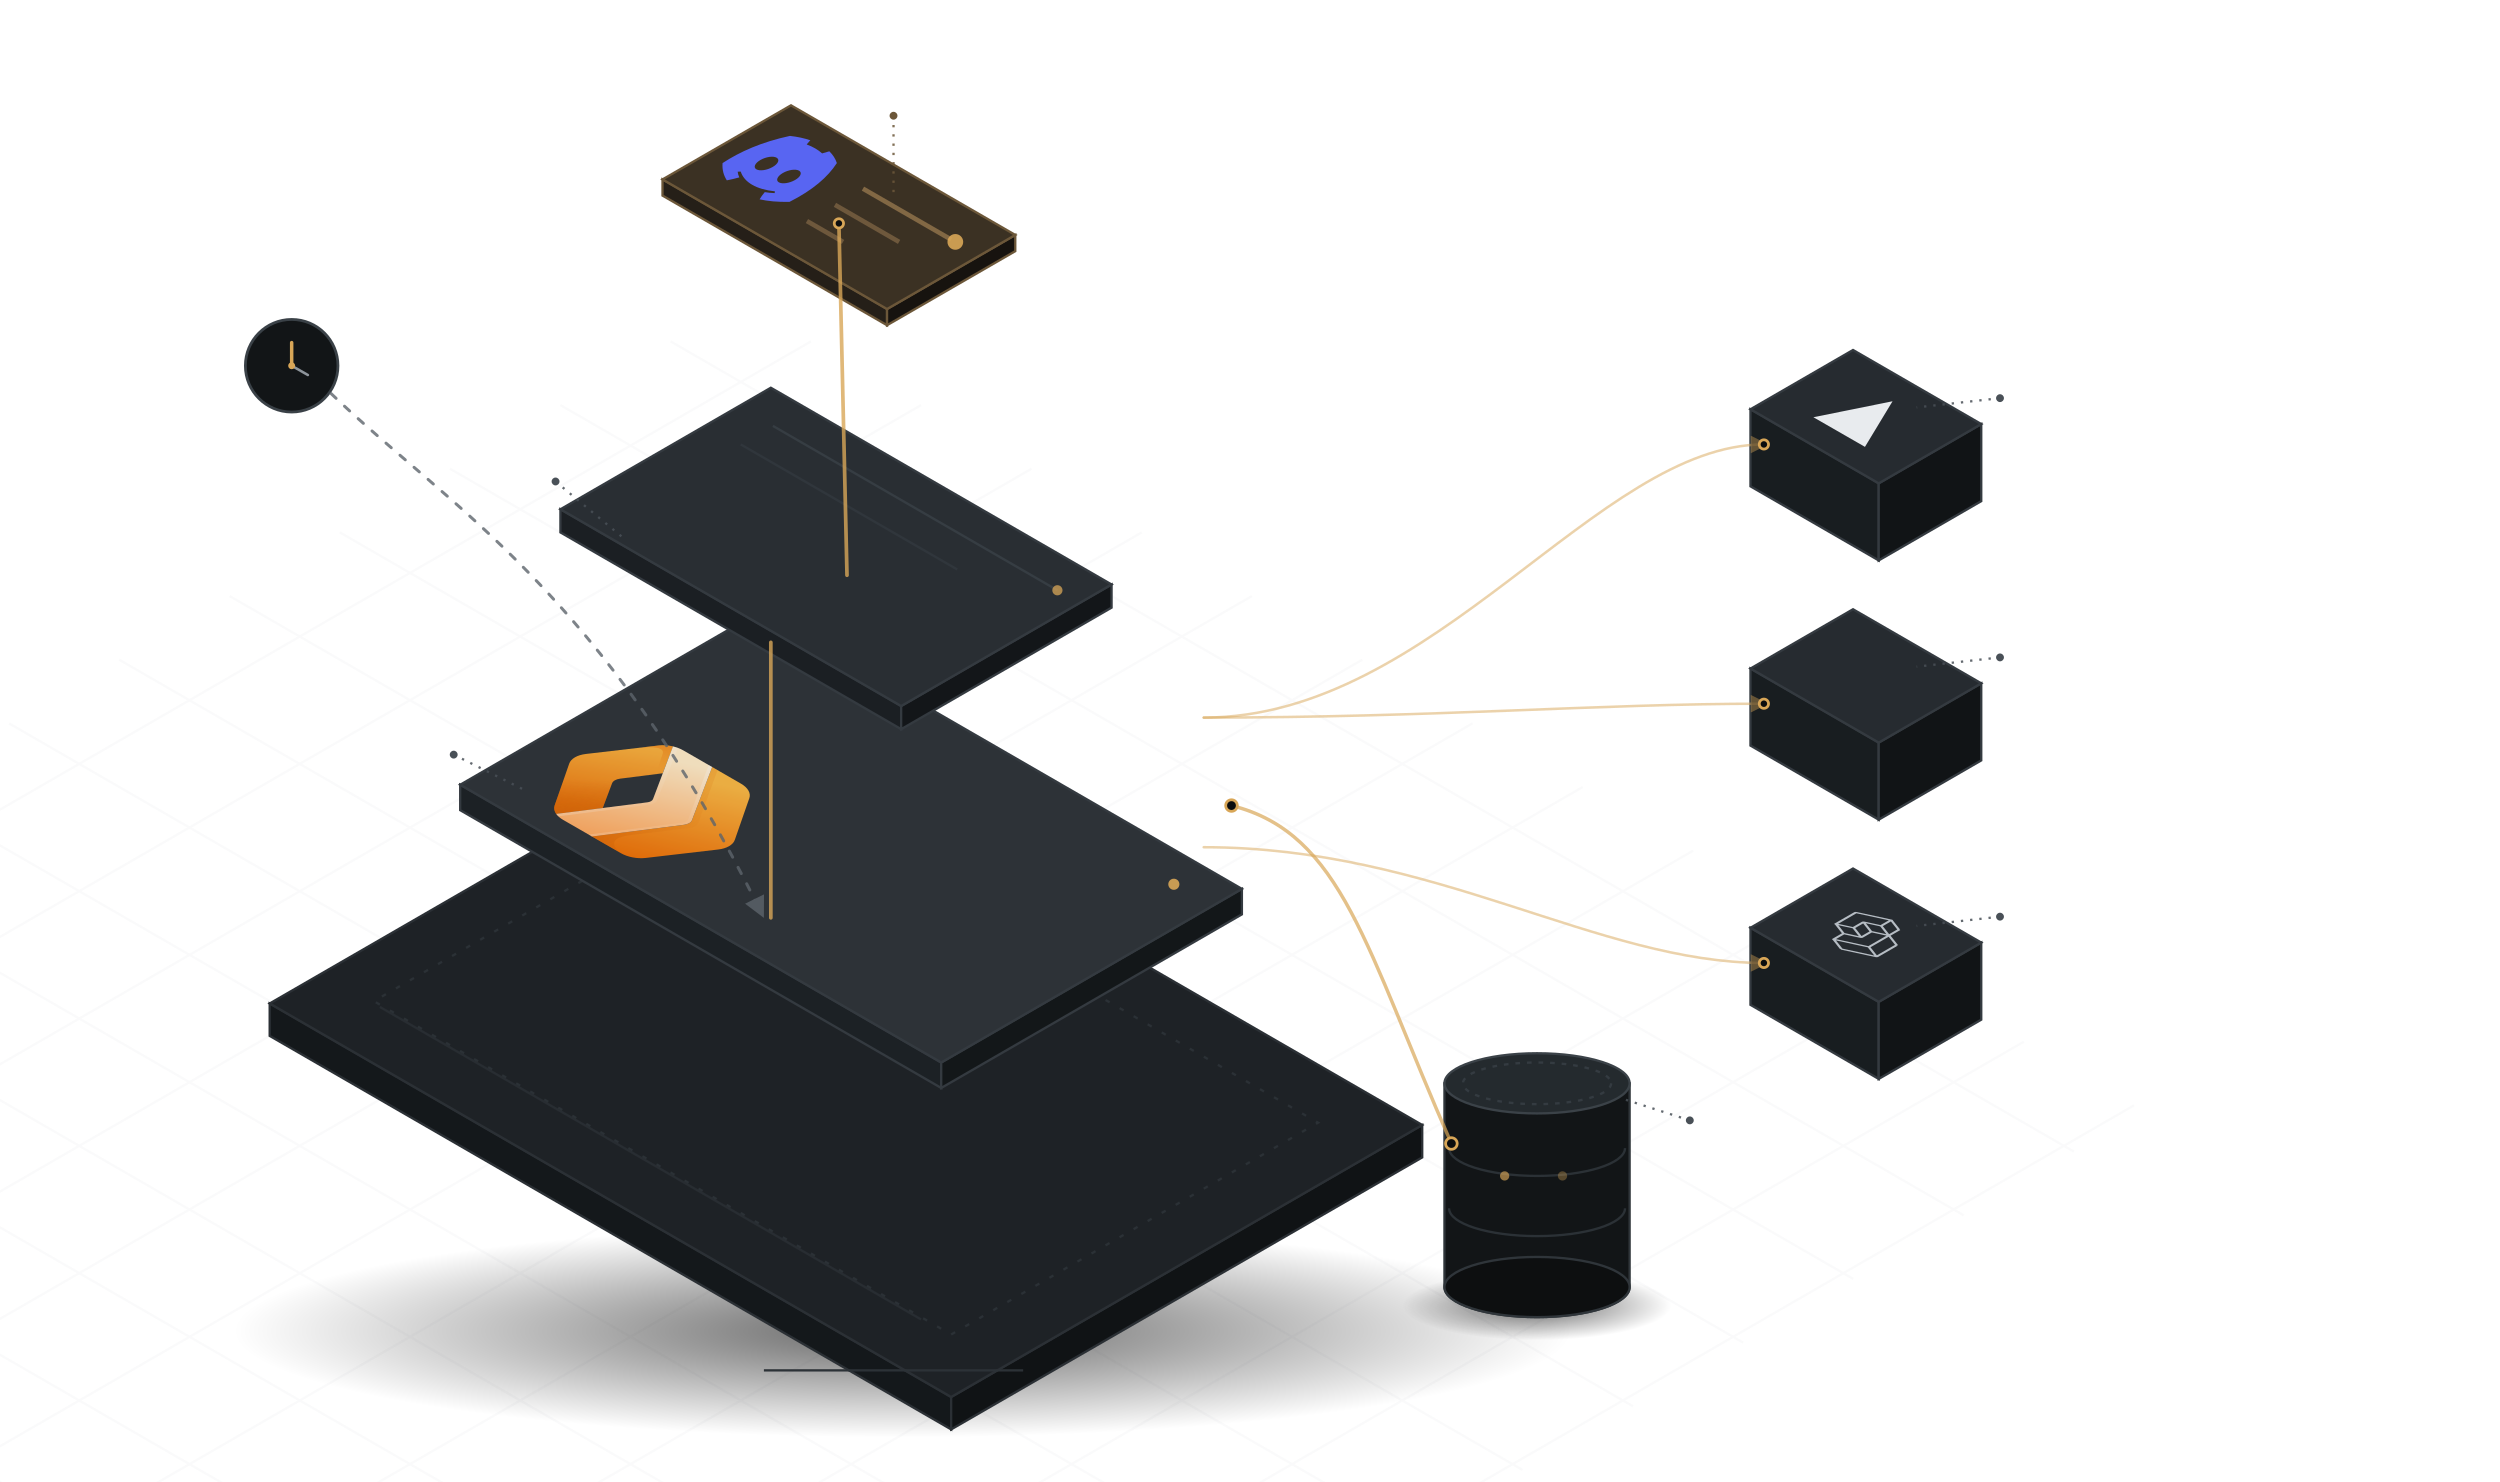
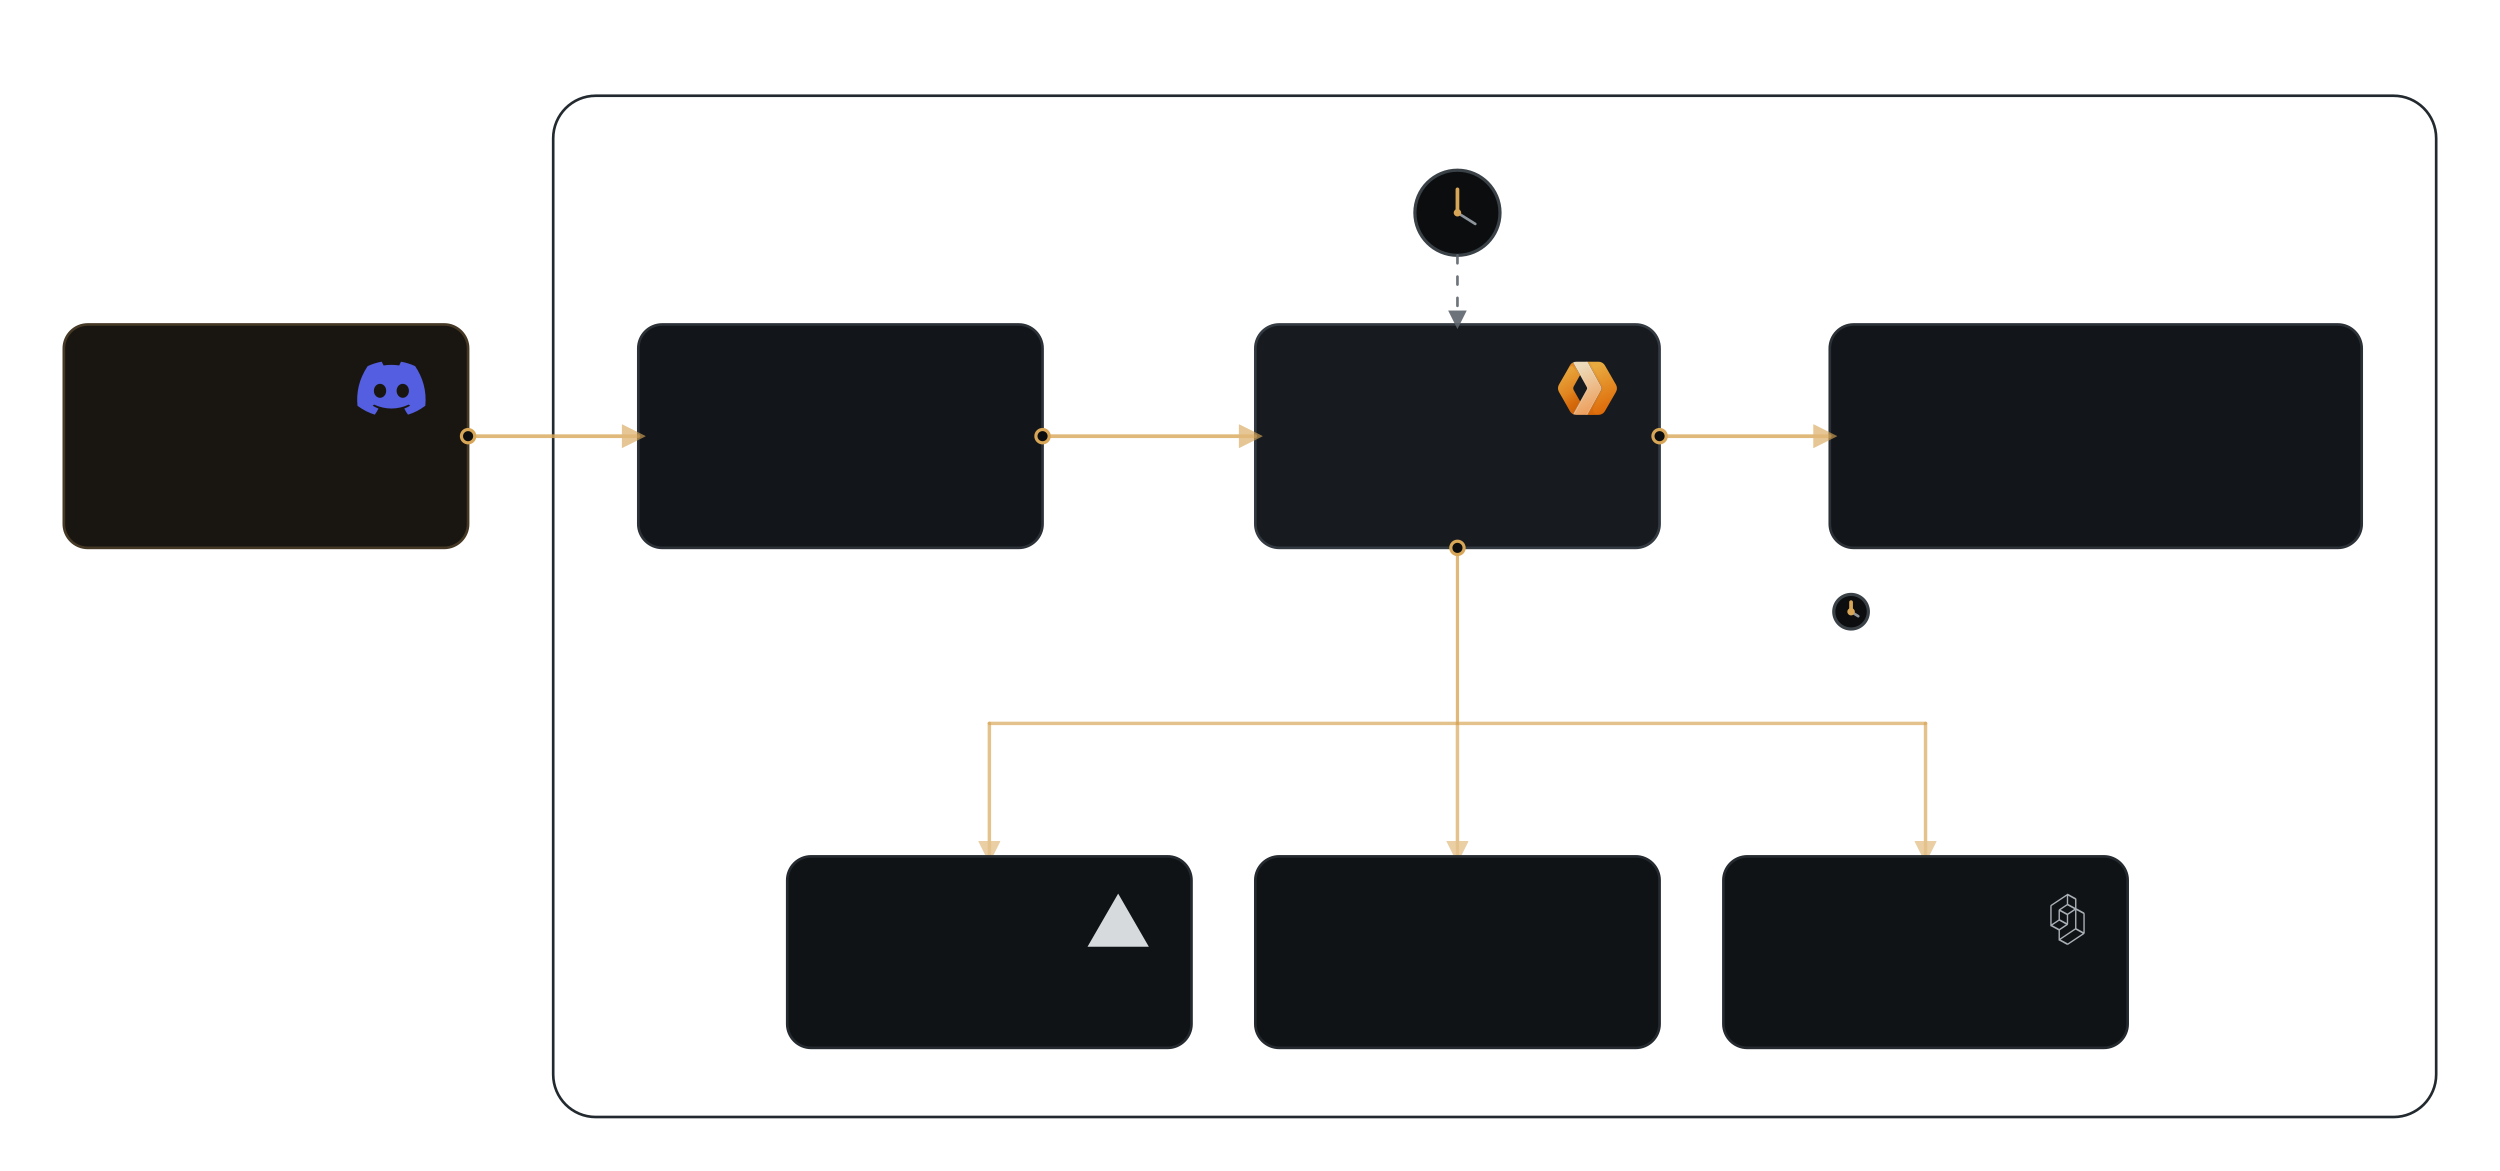
- <svg xmlns="http://www.w3.org/2000/svg" viewBox="0 0 1080 640" fill="none" role="img" aria-labelledby="anatomy-title anatomy-desc">
+ <svg xmlns="http://www.w3.org/2000/svg" viewBox="0 0 940 440" fill="none" role="img" aria-labelledby="anatomy-title anatomy-desc">
  <defs>
-     <radialGradient id="floor" cx="50%" cy="50%" r="50%">
-       <stop offset="0%" stop-color="#000" stop-opacity=".6" />
-       <stop offset="100%" stop-color="#000" stop-opacity="0" />
-     </radialGradient>
-     <marker id="arrow" viewBox="0 0 8 8" refX="6" refY="4" markerWidth="7" markerHeight="7" orient="auto-start-reverse">
+     <marker id="arrow" viewBox="0 0 8 8" refX="5.5" refY="4" markerWidth="6.5" markerHeight="6.5" orient="auto-start-reverse">
      <path d="M 0 0 L 8 4 L 0 8 z" fill="#d8a657" opacity=".8" />
    </marker>
    <marker id="arrow-dim" viewBox="0 0 8 8" refX="6" refY="4" markerWidth="7" markerHeight="7" orient="auto-start-reverse">
      <path d="M 0 0 L 8 4 L 0 8 z" fill="#5d646b" />
    </marker>
  </defs>
-   <g class="grid" stroke="#87909a" stroke-width="1" opacity=".045">
-     <line x1="350.3" y1="147.5" x2="-255.9" y2="497.5" />
-     <line x1="289.7" y1="147.5" x2="895.9" y2="497.5" />
-     <line x1="397.9" y1="175.0" x2="-208.3" y2="525.0" />
-     <line x1="242.1" y1="175.0" x2="848.3" y2="525.0" />
-     <line x1="445.6" y1="202.5" x2="-160.6" y2="552.5" />
-     <line x1="194.4" y1="202.5" x2="800.6" y2="552.5" />
-     <line x1="493.2" y1="230.0" x2="-113.0" y2="580.0" />
-     <line x1="146.8" y1="230.0" x2="753.0" y2="580.0" />
-     <line x1="540.8" y1="257.5" x2="-65.4" y2="607.5" />
-     <line x1="99.2" y1="257.5" x2="705.4" y2="607.5" />
-     <line x1="588.5" y1="285.0" x2="-17.7" y2="635.0" />
-     <line x1="51.5" y1="285.0" x2="657.7" y2="635.0" />
-     <line x1="636.1" y1="312.5" x2="29.9" y2="662.5" />
-     <line x1="3.9" y1="312.5" x2="610.1" y2="662.5" />
-     <line x1="683.7" y1="340.0" x2="77.5" y2="690.0" />
-     <line x1="-43.7" y1="340.0" x2="562.5" y2="690.0" />
-     <line x1="731.4" y1="367.5" x2="125.1" y2="717.5" />
-     <line x1="-91.4" y1="367.5" x2="514.9" y2="717.5" />
-     <line x1="779.0" y1="395.0" x2="172.8" y2="745.0" />
-     <line x1="-139.0" y1="395.0" x2="467.2" y2="745.0" />
-     <line x1="826.6" y1="422.5" x2="220.4" y2="772.5" />
-     <line x1="-186.6" y1="422.5" x2="419.6" y2="772.5" />
-     <line x1="874.3" y1="450.0" x2="268.0" y2="800.0" />
-     <line x1="-234.3" y1="450.0" x2="372.0" y2="800.0" />
-     <line x1="921.9" y1="477.5" x2="315.7" y2="827.5" />
-     <line x1="-281.9" y1="477.5" x2="324.3" y2="827.5" />
+   <rect x="208" y="36" width="708" height="384" rx="16" fill="none" stroke="#232a2f" stroke-width="1" />
+   <text x="228" y="60" class="d-base">Cloudflare edge</text>
+   <g>
+     <rect x="24" y="122" width="152" height="84" rx="9" fill="#191510" stroke="#453926" stroke-width="1" />
+     <text x="42" y="158" class="d-name">Discord</text>
+     <text x="42" y="180" class="d-sub">a member types</text>
+     <g transform="translate(134.3 136) scale(0.1005)" opacity=".92">
+       <path fill="#5865F2" d="M216.856 16.597A208.502 208.502 0 0 0 164.042 0c-2.275 4.113-4.933 9.645-6.766 14.046-19.692-2.961-39.203-2.961-58.533 0-1.832-4.4-4.55-9.933-6.846-14.046a207.809 207.809 0 0 0-52.855 16.638C5.618 67.147-3.443 116.4 1.087 164.956c22.169 16.555 43.653 26.612 64.775 33.193A161.094 161.094 0 0 0 79.735 175.3a136.413 136.413 0 0 1-21.846-10.632 108.636 108.636 0 0 0 5.356-4.237c42.122 19.702 87.89 19.702 129.51 0a131.66 131.66 0 0 0 5.355 4.237 136.07 136.07 0 0 1-21.886 10.653c4.006 8.02 8.638 15.67 13.873 22.848 21.142-6.58 42.646-16.637 64.815-33.213 5.316-56.288-9.08-105.09-38.056-148.36ZM85.474 135.095c-12.645 0-23.015-11.805-23.015-26.18s10.149-26.2 23.015-26.2c12.867 0 23.236 11.804 23.015 26.2.02 14.375-10.148 26.18-23.015 26.18Zm85.051 0c-12.645 0-23.014-11.805-23.014-26.18s10.148-26.2 23.014-26.2c12.867 0 23.236 11.804 23.015 26.2 0 14.375-10.148 26.18-23.015 26.18Z" />
+     </g>
  </g>
-   <ellipse cx="390" cy="575" rx="290" ry="46" fill="url(#floor)" />
-   <polygon points="116.5,433.5 410.9,603.5 410.9,617.5 116.5,447.5" fill="#14181b" stroke="#2b3035" stroke-width="1" />
-   <polygon points="614.4,486.0 410.9,603.5 410.9,617.5 614.4,500.0" fill="#101315" stroke="#2b3035" stroke-width="1" />
-   <polygon points="320.0,316.0 614.4,486.0 410.9,603.5 116.5,433.5" fill="#1e2226" stroke="#2b3035" stroke-width="1" />
-   <polygon points="320.0,341.0 569.4,485.0 410.9,576.5 161.5,432.5" fill="none" stroke="#2e3439" stroke-dasharray="2 5" opacity=".8" />
-   <line x1="164.1" y1="435.0" x2="397.9" y2="570.0" stroke="#2a2f34" opacity=".8" />
-   <ellipse cx="664" cy="564" rx="58" ry="15" fill="url(#floor)" />
-   <path d="M 624 468 L 624 556 A 40 13 0 0 0 704 556 L 704 468 Z" fill="#121517" stroke="#2f353a" />
-   <ellipse cx="664" cy="556" rx="40" ry="13" fill="#0d0f10" stroke="#2f353a" />
-   <ellipse cx="664" cy="468" rx="40" ry="13" fill="#242a2e" stroke="#3b4248" />
-   <ellipse cx="664" cy="468" rx="32" ry="9" fill="none" stroke="#343b41" stroke-dasharray="2 3" />
-   <path d="M 626 496 A 38 12 0 0 0 702 496" fill="none" stroke="#2b3136" />
-   <path d="M 626 522 A 38 12 0 0 0 702 522" fill="none" stroke="#2b3136" />
-   <circle cx="650" cy="508" r="2" fill="#d8a657" opacity=".65" />
-   <circle cx="675" cy="508" r="2" fill="#d8a657" opacity=".35" />
-   <polygon points="198.8,339.0 406.6,459.0 406.6,470.0 198.8,350.0" fill="#1c2125" stroke="#343a40" stroke-width="1" />
-   <polygon points="536.5,384.0 406.6,459.0 406.6,470.0 536.5,395.0" fill="#131719" stroke="#343a40" stroke-width="1" />
-   <polygon points="328.7,264.0 536.5,384.0 406.6,459.0 198.8,339.0" fill="#2d3237" stroke="#343a40" stroke-width="1" />
-   <circle cx="507.1" cy="382.0" r="2.4" fill="#d8a657" opacity=".9" />
-   <g transform="matrix(0.260 0.150 -0.225 0.130 274.360 312.150)" opacity="0.92">
-     <defs>
-       <linearGradient id="wkw-a" x1="50%" x2="25.7%" y1="100%" y2="8.7%">
-         <stop offset="0%" stop-color="#EB6F07" />
-         <stop offset="100%" stop-color="#FAB743" />
-       </linearGradient>
-       <linearGradient id="wkw-b" x1="81%" x2="40.5%" y1="83.7%" y2="29.5%">
-         <stop offset="0%" stop-color="#D96504" />
-         <stop offset="100%" stop-color="#D96504" stop-opacity="0" />
-       </linearGradient>
-       <linearGradient id="wkw-c" x1="42%" x2="84%" y1="8.7%" y2="79.9%">
-         <stop offset="0%" stop-color="#EB6F07" />
-         <stop offset="100%" stop-color="#EB720A" stop-opacity="0" />
-       </linearGradient>
-       <linearGradient id="wkw-d" x1="50%" x2="25.7%" y1="100%" y2="8.7%">
-         <stop offset="0%" stop-color="#EE6F05" />
-         <stop offset="100%" stop-color="#FAB743" />
-       </linearGradient>
-       <linearGradient id="wkw-e" x1="-33.2%" x2="91.7%" y1="100%" y2="0%">
-         <stop offset="0%" stop-color="#D96504" stop-opacity=".8" />
-         <stop offset="49.8%" stop-color="#D96504" stop-opacity=".2" />
-         <stop offset="100%" stop-color="#D96504" stop-opacity="0" />
-       </linearGradient>
-       <linearGradient id="wkw-f" x1="50%" x2="25.7%" y1="100%" y2="8.7%">
-         <stop offset="0%" stop-color="#FFA95F" />
-         <stop offset="100%" stop-color="#FFEBC8" />
-       </linearGradient>
-       <linearGradient id="wkw-g" x1="8.1%" x2="96.5%" y1="1.1%" y2="48.8%">
-         <stop offset="0%" stop-color="#FFF" stop-opacity=".5" />
-         <stop offset="100%" stop-color="#FFF" stop-opacity=".1" />
-       </linearGradient>
-       <linearGradient id="wkw-h" x1="-13.7%" x2="100%" y1="104.2%" y2="46.2%">
-         <stop offset="0%" stop-color="#FFF" stop-opacity=".5" />
-         <stop offset="100%" stop-color="#FFF" stop-opacity=".1" />
-       </linearGradient>
-     </defs>
-     <path fill="url(#wkw-a)" d="m65.82 3.324 30.161 54.411-27.698 49.857a16.003 16.003 0 0 0 0 15.573l27.698 49.98-30.16 54.411a32.007 32.007 0 0 1-13.542-12.74L4.27 131.412a32.13 32.13 0 0 1 0-32.007l48.01-83.403a32.007 32.007 0 0 1 13.542-12.68Z" />
-     <path fill="url(#wkw-b)" d="M68.283 107.654a16.003 16.003 0 0 0 0 15.51l27.698 49.98-30.16 54.412a32.007 32.007 0 0 1-13.542-12.74L4.27 131.412c-3.816-6.586 17.542-14.465 64.014-23.698v-.061Z" opacity=".7" />
-     <path fill="url(#wkw-c)" d="m68.898 8.802 27.083 48.933-4.493 7.818-23.882-40.44c-6.894-11.264-17.42-5.416-30.591 17.358l1.97-3.386 13.294-23.082a32.007 32.007 0 0 1 13.419-12.68l3.139 5.479h.061Z" opacity=".5" />
-     <path fill="url(#wkw-d)" d="m203.696 16.003 48.01 83.403c5.725 9.848 5.725 22.159 0 32.007l-48.01 83.402a32.007 32.007 0 0 1-27.698 16.004h-48.01l59.705-107.654a16.003 16.003 0 0 0 0-15.511L127.988 0h48.01a32.007 32.007 0 0 1 27.698 16.003Z" />
-     <path fill="url(#wkw-e)" d="m173.536 230.45-47.395.43 57.367-108.208a16.619 16.619 0 0 0 0-15.634L126.14 0h10.834l60.197 106.546a16.619 16.619 0 0 1-.062 16.496 9616.838 9616.838 0 0 0-38.592 67.707c-11.695 20.558-6.648 33.791 15.018 39.7Z" />
-     <path fill="url(#wkw-f)" d="M79.978 230.819c-4.924 0-9.849-1.17-14.157-3.263l59.212-106.792a11.045 11.045 0 0 0 0-10.71L65.821 3.324A32.007 32.007 0 0 1 79.978 0h48.01l59.705 107.654a16.003 16.003 0 0 1 0 15.51L127.988 230.82h-48.01Z" />
-     <path fill="url(#wkw-g)" d="M183.508 110.054 122.448 0h5.54l59.705 107.654a16.003 16.003 0 0 1 0 15.51L127.988 230.82h-5.54l61.06-110.055a11.045 11.045 0 0 0 0-10.71Z" opacity=".6" />
-     <path fill="url(#wkw-h)" d="M125.033 110.054 65.821 3.324c1.846-.985 4.062-1.724 6.155-2.34 13.049 23.452 32.315 59.029 57.859 106.67a16.003 16.003 0 0 1 0 15.51L71.053 229.589c-2.093-.616-3.201-1.047-5.17-1.97l59.089-106.792a11.045 11.045 0 0 0 0-10.71l.061-.062Z" opacity=".6" />
+   <g>
+     <rect x="240" y="122" width="152" height="84" rx="9" fill="#12161a" stroke="#2b3137" stroke-width="1" />
+     <text x="258" y="158" class="d-name">Gateway DO</text>
+     <text x="258" y="180" class="d-sub">one WebSocket</text>
  </g>
-   <polygon points="242.1,220.0 389.3,305.0 389.3,315.0 242.1,230.0" fill="#1b1f23" stroke="#343a40" stroke-width="1" />
-   <polygon points="480.2,252.5 389.3,305.0 389.3,315.0 480.2,262.5" fill="#131619" stroke="#343a40" stroke-width="1" />
-   <polygon points="333.0,167.5 480.2,252.5 389.3,305.0 242.1,220.0" fill="#292e33" stroke="#343a40" stroke-width="1" />
-   <line x1="333.9" y1="184.0" x2="456.8" y2="255.0" stroke="#363d43" />
-   <line x1="320.0" y1="192.0" x2="413.5" y2="246.0" stroke="#30363c" />
-   <circle cx="456.8" cy="255.0" r="2.2" fill="#d8a657" opacity=".75" />
-   <polygon points="286.2,77.5 383.2,133.5 383.2,140.5 286.2,84.5" fill="#251f18" stroke="#6c5739" stroke-width="1" />
-   <polygon points="438.6,101.5 383.2,133.5 383.2,140.5 438.6,108.5" fill="#17130f" stroke="#6c5739" stroke-width="1" />
-   <polygon points="341.7,45.5 438.6,101.5 383.2,133.5 286.2,77.5" fill="#3b3123" stroke="#6c5739" stroke-width="1" />
-   <line x1="372.8" y1="81.5" x2="410.9" y2="103.5" stroke="#826844" stroke-width="2" />
-   <line x1="360.7" y1="88.5" x2="388.4" y2="104.5" stroke="#6e583c" stroke-width="2" />
-   <line x1="348.6" y1="95.5" x2="364.2" y2="104.5" stroke="#6e583c" stroke-width="2" />
-   <circle cx="412.7" cy="104.5" r="3.4" fill="#d8a657" opacity=".9" />
-   <g transform="matrix(0.114 0.066 -0.167 0.096 339.572 54.540)" opacity="1">
-     <path fill="#5865F2" d="M216.856 16.597A208.502 208.502 0 0 0 164.042 0c-2.275 4.113-4.933 9.645-6.766 14.046-19.692-2.961-39.203-2.961-58.533 0-1.832-4.4-4.55-9.933-6.846-14.046a207.809 207.809 0 0 0-52.855 16.638C5.618 67.147-3.443 116.4 1.087 164.956c22.169 16.555 43.653 26.612 64.775 33.193A161.094 161.094 0 0 0 79.735 175.3a136.413 136.413 0 0 1-21.846-10.632 108.636 108.636 0 0 0 5.356-4.237c42.122 19.702 87.89 19.702 129.51 0a131.66 131.66 0 0 0 5.355 4.237 136.07 136.07 0 0 1-21.886 10.653c4.006 8.02 8.638 15.67 13.873 22.848 21.142-6.58 42.646-16.637 64.815-33.213 5.316-56.288-9.08-105.09-38.056-148.36ZM85.474 135.095c-12.645 0-23.015-11.805-23.015-26.18s10.149-26.2 23.015-26.2c12.867 0 23.236 11.804 23.015 26.2.02 14.375-10.148 26.18-23.015 26.18Zm85.051 0c-12.645 0-23.014-11.805-23.014-26.18s10.148-26.2 23.014-26.2c12.867 0 23.236 11.804 23.015 26.2 0 14.375-10.148 26.18-23.015 26.18Z" />
+   <g>
+     <rect x="472" y="122" width="152" height="84" rx="9" fill="#171b1f" stroke="#333a41" stroke-width="1" />
+     <text x="490" y="158" class="d-name">Worker</text>
+     <text x="490" y="180" class="d-sub">routes the event</text>
+     <g transform="translate(585.8 136) scale(0.0866)" opacity=".92">
+       <defs>
+         <linearGradient id="wkw-a" x1="50%" x2="25.7%" y1="100%" y2="8.7%">
+           <stop offset="0%" stop-color="#EB6F07" />
+           <stop offset="100%" stop-color="#FAB743" />
+         </linearGradient>
+         <linearGradient id="wkw-b" x1="81%" x2="40.5%" y1="83.7%" y2="29.5%">
+           <stop offset="0%" stop-color="#D96504" />
+           <stop offset="100%" stop-color="#D96504" stop-opacity="0" />
+         </linearGradient>
+         <linearGradient id="wkw-c" x1="42%" x2="84%" y1="8.7%" y2="79.9%">
+           <stop offset="0%" stop-color="#EB6F07" />
+           <stop offset="100%" stop-color="#EB720A" stop-opacity="0" />
+         </linearGradient>
+         <linearGradient id="wkw-d" x1="50%" x2="25.7%" y1="100%" y2="8.7%">
+           <stop offset="0%" stop-color="#EE6F05" />
+           <stop offset="100%" stop-color="#FAB743" />
+         </linearGradient>
+         <linearGradient id="wkw-e" x1="-33.2%" x2="91.7%" y1="100%" y2="0%">
+           <stop offset="0%" stop-color="#D96504" stop-opacity=".8" />
+           <stop offset="49.8%" stop-color="#D96504" stop-opacity=".2" />
+           <stop offset="100%" stop-color="#D96504" stop-opacity="0" />
+         </linearGradient>
+         <linearGradient id="wkw-f" x1="50%" x2="25.7%" y1="100%" y2="8.7%">
+           <stop offset="0%" stop-color="#FFA95F" />
+           <stop offset="100%" stop-color="#FFEBC8" />
+         </linearGradient>
+         <linearGradient id="wkw-g" x1="8.1%" x2="96.5%" y1="1.1%" y2="48.8%">
+           <stop offset="0%" stop-color="#FFF" stop-opacity=".5" />
+           <stop offset="100%" stop-color="#FFF" stop-opacity=".1" />
+         </linearGradient>
+         <linearGradient id="wkw-h" x1="-13.7%" x2="100%" y1="104.2%" y2="46.2%">
+           <stop offset="0%" stop-color="#FFF" stop-opacity=".5" />
+           <stop offset="100%" stop-color="#FFF" stop-opacity=".1" />
+         </linearGradient>
+       </defs>
+       <path fill="url(#wkw-a)" d="m65.82 3.324 30.161 54.411-27.698 49.857a16.003 16.003 0 0 0 0 15.573l27.698 49.98-30.16 54.411a32.007 32.007 0 0 1-13.542-12.74L4.27 131.412a32.13 32.13 0 0 1 0-32.007l48.01-83.403a32.007 32.007 0 0 1 13.542-12.68Z" />
+       <path fill="url(#wkw-b)" d="M68.283 107.654a16.003 16.003 0 0 0 0 15.51l27.698 49.98-30.16 54.412a32.007 32.007 0 0 1-13.542-12.74L4.27 131.412c-3.816-6.586 17.542-14.465 64.014-23.698v-.061Z" opacity=".7" />
+       <path fill="url(#wkw-c)" d="m68.898 8.802 27.083 48.933-4.493 7.818-23.882-40.44c-6.894-11.264-17.42-5.416-30.591 17.358l1.97-3.386 13.294-23.082a32.007 32.007 0 0 1 13.419-12.68l3.139 5.479h.061Z" opacity=".5" />
+       <path fill="url(#wkw-d)" d="m203.696 16.003 48.01 83.403c5.725 9.848 5.725 22.159 0 32.007l-48.01 83.402a32.007 32.007 0 0 1-27.698 16.004h-48.01l59.705-107.654a16.003 16.003 0 0 0 0-15.511L127.988 0h48.01a32.007 32.007 0 0 1 27.698 16.003Z" />
+       <path fill="url(#wkw-e)" d="m173.536 230.45-47.395.43 57.367-108.208a16.619 16.619 0 0 0 0-15.634L126.14 0h10.834l60.197 106.546a16.619 16.619 0 0 1-.062 16.496 9616.838 9616.838 0 0 0-38.592 67.707c-11.695 20.558-6.648 33.791 15.018 39.7Z" />
+       <path fill="url(#wkw-f)" d="M79.978 230.819c-4.924 0-9.849-1.17-14.157-3.263l59.212-106.792a11.045 11.045 0 0 0 0-10.71L65.821 3.324A32.007 32.007 0 0 1 79.978 0h48.01l59.705 107.654a16.003 16.003 0 0 1 0 15.51L127.988 230.82h-48.01Z" />
+       <path fill="url(#wkw-g)" d="M183.508 110.054 122.448 0h5.54l59.705 107.654a16.003 16.003 0 0 1 0 15.51L127.988 230.82h-5.54l61.06-110.055a11.045 11.045 0 0 0 0-10.71Z" opacity=".6" />
+       <path fill="url(#wkw-h)" d="M125.033 110.054 65.821 3.324c1.846-.985 4.062-1.724 6.155-2.34 13.049 23.452 32.315 59.029 57.859 106.67a16.003 16.003 0 0 1 0 15.51L71.053 229.589c-2.093-.616-3.201-1.047-5.17-1.97l59.089-106.792a11.045 11.045 0 0 0 0-10.71l.061-.062Z" opacity=".6" />
+     </g>
  </g>
-   <g transform="translate(480.5 -145.5)">
-     <polygon points="275.7,322.3 331.1,354.3 331.1,387.6 275.7,355.6" fill="#181d20" stroke="#343a40" stroke-width="1" />
-     <polygon points="375.4,328.7 331.1,354.3 331.1,387.6 375.4,362.0" fill="#111416" stroke="#343a40" stroke-width="1" />
-     <polygon points="320.0,296.7 375.4,328.7 331.1,354.3 275.7,322.3" fill="#262b30" stroke="#343a40" stroke-width="1" />
-     <circle cx="806.0" cy="180.0" r="3" fill="none" stroke="#4a5259" />
-     <circle cx="806.0" cy="180.0" r="1" fill="#d8a657" opacity=".7" />
+   <g>
+     <rect x="688" y="122" width="200" height="84" rx="9" fill="#12161a" stroke="#2b3137" stroke-width="1" />
+     <text x="706" y="158" class="d-name">Conversation DO</text>
+     <text x="706" y="180" class="d-sub">SQLite, memories</text>
  </g>
-   <g transform="matrix(0.087 0.050 -0.104 0.060 806.443 166.944)" opacity="1">
-     <path fill="#e8ebee" d="m128 0 128 221.705H0z" />
+   <line x1="176" y1="164" x2="240" y2="164" stroke="#d8a657" stroke-width="1.4" stroke-linecap="round" class="flow" opacity="0.8" marker-end="url(#arrow)" />
+   <circle cx="176" cy="164" r="2.5" fill="#0b0d0e" stroke="#d8a657" stroke-width="1.2" />
+   <line x1="392" y1="164" x2="472" y2="164" stroke="#d8a657" stroke-width="1.4" stroke-linecap="round" class="flow" opacity="0.8" marker-end="url(#arrow)" />
+   <circle cx="392" cy="164" r="2.5" fill="#0b0d0e" stroke="#d8a657" stroke-width="1.2" />
+   <text x="432" y="154" class="d-base" text-anchor="middle">webhook</text>
+   <line x1="624" y1="164" x2="688" y2="164" stroke="#d8a657" stroke-width="1.4" stroke-linecap="round" class="flow" opacity="0.8" marker-end="url(#arrow)" />
+   <circle cx="624" cy="164" r="2.5" fill="#0b0d0e" stroke="#d8a657" stroke-width="1.2" />
+   <text x="656" y="154" class="d-base" text-anchor="middle">log</text>
+   <path d="M 548 206 L 548 272" fill="none" stroke="#d8a657" stroke-width="1.2" stroke-linecap="round" stroke-linejoin="round" class="flow" opacity="0.8" />
+   <circle cx="548" cy="206" r="2.5" fill="#0b0d0e" stroke="#d8a657" stroke-width="1.2" />
+   <text x="296" y="258" class="d-base">the same Worker also calls</text>
+   <line x1="372" y1="272" x2="724" y2="272" stroke="#d8a657" stroke-width="1.3" stroke-linecap="round" class="flow" opacity="0.68" />
+   <line x1="372" y1="272" x2="372" y2="322" stroke="#d8a657" stroke-width="1.3" stroke-linecap="round" opacity="0.68" marker-end="url(#arrow)" />
+   <g>
+     <rect x="296" y="322" width="152" height="72" rx="9" fill="#101315" stroke="#242a2f" stroke-width="1" />
+     <text x="314" y="352" class="d-name">AI Gateway</text>
+     <text x="314" y="374" class="d-sub">chat</text>
+     <g transform="translate(408.9 336) scale(0.0901)" opacity=".92">
+       <path fill="#e8ebee" d="m128 0 128 221.705H0z" />
+     </g>
  </g>
-   <g transform="translate(480.5 -33.5)">
-     <polygon points="275.7,322.3 331.1,354.3 331.1,387.6 275.7,355.6" fill="#181d20" stroke="#343a40" stroke-width="1" />
-     <polygon points="375.4,328.7 331.1,354.3 331.1,387.6 375.4,362.0" fill="#111416" stroke="#343a40" stroke-width="1" />
-     <polygon points="320.0,296.7 375.4,328.7 331.1,354.3 275.7,322.3" fill="#262b30" stroke="#343a40" stroke-width="1" />
-     <circle cx="806.0" cy="292.0" r="3" fill="none" stroke="#4a5259" />
-     <circle cx="806.0" cy="292.0" r="1" fill="#d8a657" opacity=".7" />
+   <line x1="548" y1="272" x2="548" y2="322" stroke="#d8a657" stroke-width="1.3" stroke-linecap="round" opacity="0.68" marker-end="url(#arrow)" />
+   <g>
+     <rect x="472" y="322" width="152" height="72" rx="9" fill="#101315" stroke="#242a2f" stroke-width="1" />
+     <text x="490" y="352" class="d-name">Jev</text>
+     <text x="490" y="374" class="d-sub">typed decisions</text>
  </g>
-   <g transform="translate(480.5 78.5)">
-     <polygon points="275.7,322.3 331.1,354.3 331.1,387.6 275.7,355.6" fill="#181d20" stroke="#343a40" stroke-width="1" />
-     <polygon points="375.4,328.7 331.1,354.3 331.1,387.6 375.4,362.0" fill="#111416" stroke="#343a40" stroke-width="1" />
-     <polygon points="320.0,296.7 375.4,328.7 331.1,354.3 275.7,322.3" fill="#262b30" stroke="#343a40" stroke-width="1" />
-     <circle cx="806.0" cy="404.0" r="3" fill="none" stroke="#4a5259" />
-     <circle cx="806.0" cy="404.0" r="1" fill="#d8a657" opacity=".7" />
+   <line x1="724" y1="272" x2="724" y2="322" stroke="#d8a657" stroke-width="1.3" stroke-linecap="round" opacity="0.68" marker-end="url(#arrow)" />
+   <g>
+     <rect x="648" y="322" width="152" height="72" rx="9" fill="#101315" stroke="#242a2f" stroke-width="1" />
+     <text x="666" y="352" class="d-name">TaskAgent</text>
+     <text x="666" y="374" class="d-sub">tools + sandbox</text>
+     <g transform="translate(770.9 336) scale(0.625)" opacity=".92">
+       <path fill="#b6bdc4" fill-rule="evenodd" clip-rule="evenodd" d="M10.36 0.071C10.55 -0.054 10.707 -0.008 10.757 0.166L15.57 2.792L15.33 3.23L15.748 2.953V8.81L20.542 11.425L20.224 12.008L20.742 11.663V23.613C20.742 23.889 20.556 24.238 20.326 24.391L10.383 31.02V30.402L10.12 30.885L5.323 28.269C5.124 28.365 4.972 28.262 4.972 28.012V22.153L0.398 19.659C0.176 19.797 0 19.697 0 19.428V7.478C0 7.201 0.186 6.853 0.416 6.7L10.36 0.071ZM6.27 27.645L10.49 29.947L19.434 23.985L15.212 21.684L6.27 27.645ZM10.775 12.743V18.218C10.775 18.494 10.589 18.842 10.359 18.995L5.804 22.032V26.957L14.915 20.882V9.983L10.775 12.743ZM15.747 20.827C15.747 20.83 15.746 20.832 15.746 20.835L19.91 23.107V12.219L15.747 9.948V20.827ZM1.34 19.033L5.401 21.249L9.435 18.56L5.373 16.345L1.34 19.033ZM0.832 7.423V18.373L4.972 15.613V10.139C4.972 9.863 5.158 9.515 5.388 9.361L9.944 6.324V1.349L0.832 7.423ZM5.804 15.44L9.943 17.697V12.913L5.804 10.655V15.44ZM6.271 9.771L10.335 11.988C10.343 11.982 10.351 11.975 10.359 11.97L14.374 9.291L10.313 7.077L6.271 9.771ZM10.776 6.189L14.916 8.447V3.573L10.776 1.316V6.189Z" />
+     </g>
  </g>
-   <g transform="matrix(1.056 0.610 -0.721 0.416 806.443 390.944)" opacity="1">
-     <path fill="#b6bdc4" fill-rule="evenodd" clip-rule="evenodd" d="M10.36 0.071C10.55 -0.054 10.707 -0.008 10.757 0.166L15.57 2.792L15.33 3.23L15.748 2.953V8.81L20.542 11.425L20.224 12.008L20.742 11.663V23.613C20.742 23.889 20.556 24.238 20.326 24.391L10.383 31.02V30.402L10.12 30.885L5.323 28.269C5.124 28.365 4.972 28.262 4.972 28.012V22.153L0.398 19.659C0.176 19.797 0 19.697 0 19.428V7.478C0 7.201 0.186 6.853 0.416 6.7L10.36 0.071ZM6.27 27.645L10.49 29.947L19.434 23.985L15.212 21.684L6.27 27.645ZM10.775 12.743V18.218C10.775 18.494 10.589 18.842 10.359 18.995L5.804 22.032V26.957L14.915 20.882V9.983L10.775 12.743ZM15.747 20.827C15.747 20.83 15.746 20.832 15.746 20.835L19.91 23.107V12.219L15.747 9.948V20.827ZM1.34 19.033L5.401 21.249L9.435 18.56L5.373 16.345L1.34 19.033ZM0.832 7.423V18.373L4.972 15.613V10.139C4.972 9.863 5.158 9.515 5.388 9.361L9.944 6.324V1.349L0.832 7.423ZM5.804 15.44L9.943 17.697V12.913L5.804 10.655V15.44ZM6.271 9.771L10.335 11.988C10.343 11.982 10.351 11.975 10.359 11.97L14.374 9.291L10.313 7.077L6.271 9.771ZM10.776 6.189L14.916 8.447V3.573L10.776 1.316V6.189Z" />
-   </g>
-   <path d="M 532 348 C 580 360, 590 410, 627 494" fill="none" stroke="#d8a657" stroke-width="1.5" class="flow" stroke-linecap="round" opacity="0.7" />
-   <circle cx="532.0" cy="348.0" r="2.5" fill="#0b0d0e" stroke="#d8a657" stroke-width="1.2" />
-   <circle cx="627.0" cy="494.0" r="2.5" fill="#0b0d0e" stroke="#d8a657" stroke-width="1.2" />
-   <path d="M 520 310 C 620 310, 690 192, 762 192" fill="none" stroke="#d8a657" stroke-width="1.1" stroke-linecap="round" opacity="0.5" marker-end="url(#arrow)" />
-   <circle cx="762.0" cy="192.0" r="2" fill="#0b0d0e" stroke="#d8a657" stroke-width="1.2" />
-   <path d="M 520 310 C 620 310, 690 304, 762 304" fill="none" stroke="#d8a657" stroke-width="1.1" stroke-linecap="round" opacity="0.5" marker-end="url(#arrow)" />
-   <circle cx="762.0" cy="304.0" r="2" fill="#0b0d0e" stroke="#d8a657" stroke-width="1.2" />
-   <path d="M 520 366 C 620 366, 690 416, 762 416" fill="none" stroke="#d8a657" stroke-width="1.1" stroke-linecap="round" opacity="0.5" marker-end="url(#arrow)" />
-   <circle cx="762.0" cy="416.0" r="2" fill="#0b0d0e" stroke="#d8a657" stroke-width="1.2" />
-   <line x1="362.4" y1="96.5" x2="365.9" y2="248.5" stroke="#d8a657" stroke-width="1.6" class="flow" stroke-linecap="round" opacity="0.8" />
-   <circle cx="362.4" cy="96.5" r="2" fill="#0b0d0e" stroke="#d8a657" stroke-width="1.2" />
-   <line x1="333.0" y1="277.5" x2="333.0" y2="396.5" stroke="#d8a657" stroke-width="1.6" class="flow" stroke-linecap="round" opacity="0.8" />
-   <circle cx="126" cy="158" r="20" fill="#121517" stroke="#3a4147" stroke-width="1.2" />
-   <line x1="126" y1="158" x2="126" y2="148" stroke="#d8a657" stroke-width="1.5" stroke-linecap="round" />
-   <line x1="126" y1="158" x2="133" y2="162" stroke="#8e959c" stroke-width="1.1" stroke-linecap="round" />
-   <circle cx="126" cy="158" r="1.5" fill="#d8a657" />
-   <path d="M 143 170 C 195 220, 260 255, 328.99 394.5" fill="none" stroke="#5d646b" stroke-width="1.3" stroke-dasharray="3 5" stroke-linecap="round" opacity="0.8" marker-end="url(#arrow-dim)" />
-   <g text-anchor="middle">
-     <text x="386" y="34" class="d-name">Discord</text>
-   </g>
-   <line x1="386.0" y1="50.0" x2="386.0" y2="86.0" stroke="#6c5739" stroke-width="1" stroke-dasharray="1 3" opacity=".85" />
-   <circle cx="386.0" cy="50.0" r="1.7" fill="#6c5739" />
-   <g text-anchor="end">
-     <text x="236" y="214" class="d-name">Gateway DO</text>
-     <text x="236" y="232" class="d-sub">one WebSocket</text>
-   </g>
-   <line x1="240.0" y1="208.0" x2="270.0" y2="233.0" stroke="#495057" stroke-width="1" stroke-dasharray="1 3" opacity=".85" />
-   <circle cx="240.0" cy="208.0" r="1.7" fill="#495057" />
-   <g text-anchor="end">
-     <text x="192" y="332" class="d-name">Worker</text>
-     <text x="192" y="350" class="d-sub">routes the event</text>
-   </g>
-   <line x1="196.0" y1="326.0" x2="228.0" y2="342.0" stroke="#495057" stroke-width="1" stroke-dasharray="1 3" opacity=".85" />
-   <circle cx="196.0" cy="326.0" r="1.7" fill="#495057" />
-   <g text-anchor="start">
-     <text x="734" y="490" class="d-name">Conversation DO</text>
-     <text x="734" y="508" class="d-sub">SQLite, memories</text>
-   </g>
-   <g text-anchor="start">
-     <text x="734" y="526" class="d-name">nightly alarm 03:00 JST</text>
-   </g>
-   <line x1="730.0" y1="484.0" x2="702.0" y2="475.0" stroke="#495057" stroke-width="1" stroke-dasharray="1 3" opacity=".85" />
-   <circle cx="730.0" cy="484.0" r="1.7" fill="#495057" />
-   <g text-anchor="start">
-     <text x="868" y="176" class="d-name">AI Gateway</text>
-     <text x="868" y="194" class="d-sub">chat</text>
-   </g>
-   <line x1="864.0" y1="172.0" x2="828.0" y2="176.0" stroke="#495057" stroke-width="1" stroke-dasharray="1 3" opacity=".85" />
-   <circle cx="864.0" cy="172.0" r="1.7" fill="#495057" />
-   <g text-anchor="start">
-     <text x="868" y="288" class="d-name">Jev</text>
-     <text x="868" y="306" class="d-sub">typed decisions</text>
-   </g>
-   <line x1="864.0" y1="284.0" x2="828.0" y2="288.0" stroke="#495057" stroke-width="1" stroke-dasharray="1 3" opacity=".85" />
-   <circle cx="864.0" cy="284.0" r="1.7" fill="#495057" />
-   <g text-anchor="start">
-     <text x="868" y="400" class="d-name">TaskAgent</text>
-     <text x="868" y="418" class="d-sub">tools + sandbox</text>
-   </g>
-   <line x1="864.0" y1="396.0" x2="828.0" y2="400.0" stroke="#495057" stroke-width="1" stroke-dasharray="1 3" opacity=".85" />
-   <circle cx="864.0" cy="396.0" r="1.7" fill="#495057" />
-   <g text-anchor="start">
-     <text x="42" y="126" class="d-name">Cron</text>
-     <text x="42" y="144" class="d-sub">17:00 UTC</text>
-   </g>
-   <text x="386" y="606" class="d-base" text-anchor="middle">Cloudflare edge</text>
-   <line x1="330" y1="592" x2="442" y2="592" stroke="#2c3237" />
+   <circle cx="548" cy="80" r="16" fill="#0b0d0e" stroke="#3a4147" stroke-width="1.2" />
+   <line x1="548" y1="80" x2="548" y2="71.2" stroke="#d8a657" stroke-width="1.4" stroke-linecap="round" />
+   <line x1="548" y1="80" x2="554.7" y2="84.2" stroke="#8e959c" stroke-width="1" stroke-linecap="round" />
+   <circle cx="548" cy="80" r="1.4" fill="#d8a657" />
+   <text x="574" y="76" class="d-name">Cron</text>
+   <text x="574" y="96" class="d-sub">17:00 UTC</text>
+   <line x1="548" y1="96" x2="548" y2="122" stroke="#5d646b" stroke-width="1" stroke-linecap="round" stroke-dasharray="3 5" opacity="0.9" marker-end="url(#arrow-dim)" />
+   <circle cx="696" cy="230" r="6.5" fill="#0b0d0e" stroke="#3a4147" stroke-width="1.2" />
+   <line x1="696" y1="230" x2="696" y2="226.4" stroke="#d8a657" stroke-width="1.4" stroke-linecap="round" />
+   <line x1="696" y1="230" x2="698.7" y2="231.7" stroke="#8e959c" stroke-width="1" stroke-linecap="round" />
+   <circle cx="696" cy="230" r="1.4" fill="#d8a657" />
+   <text x="710" y="234" class="d-base">nightly alarm 03:00 JST</text>
</svg>
